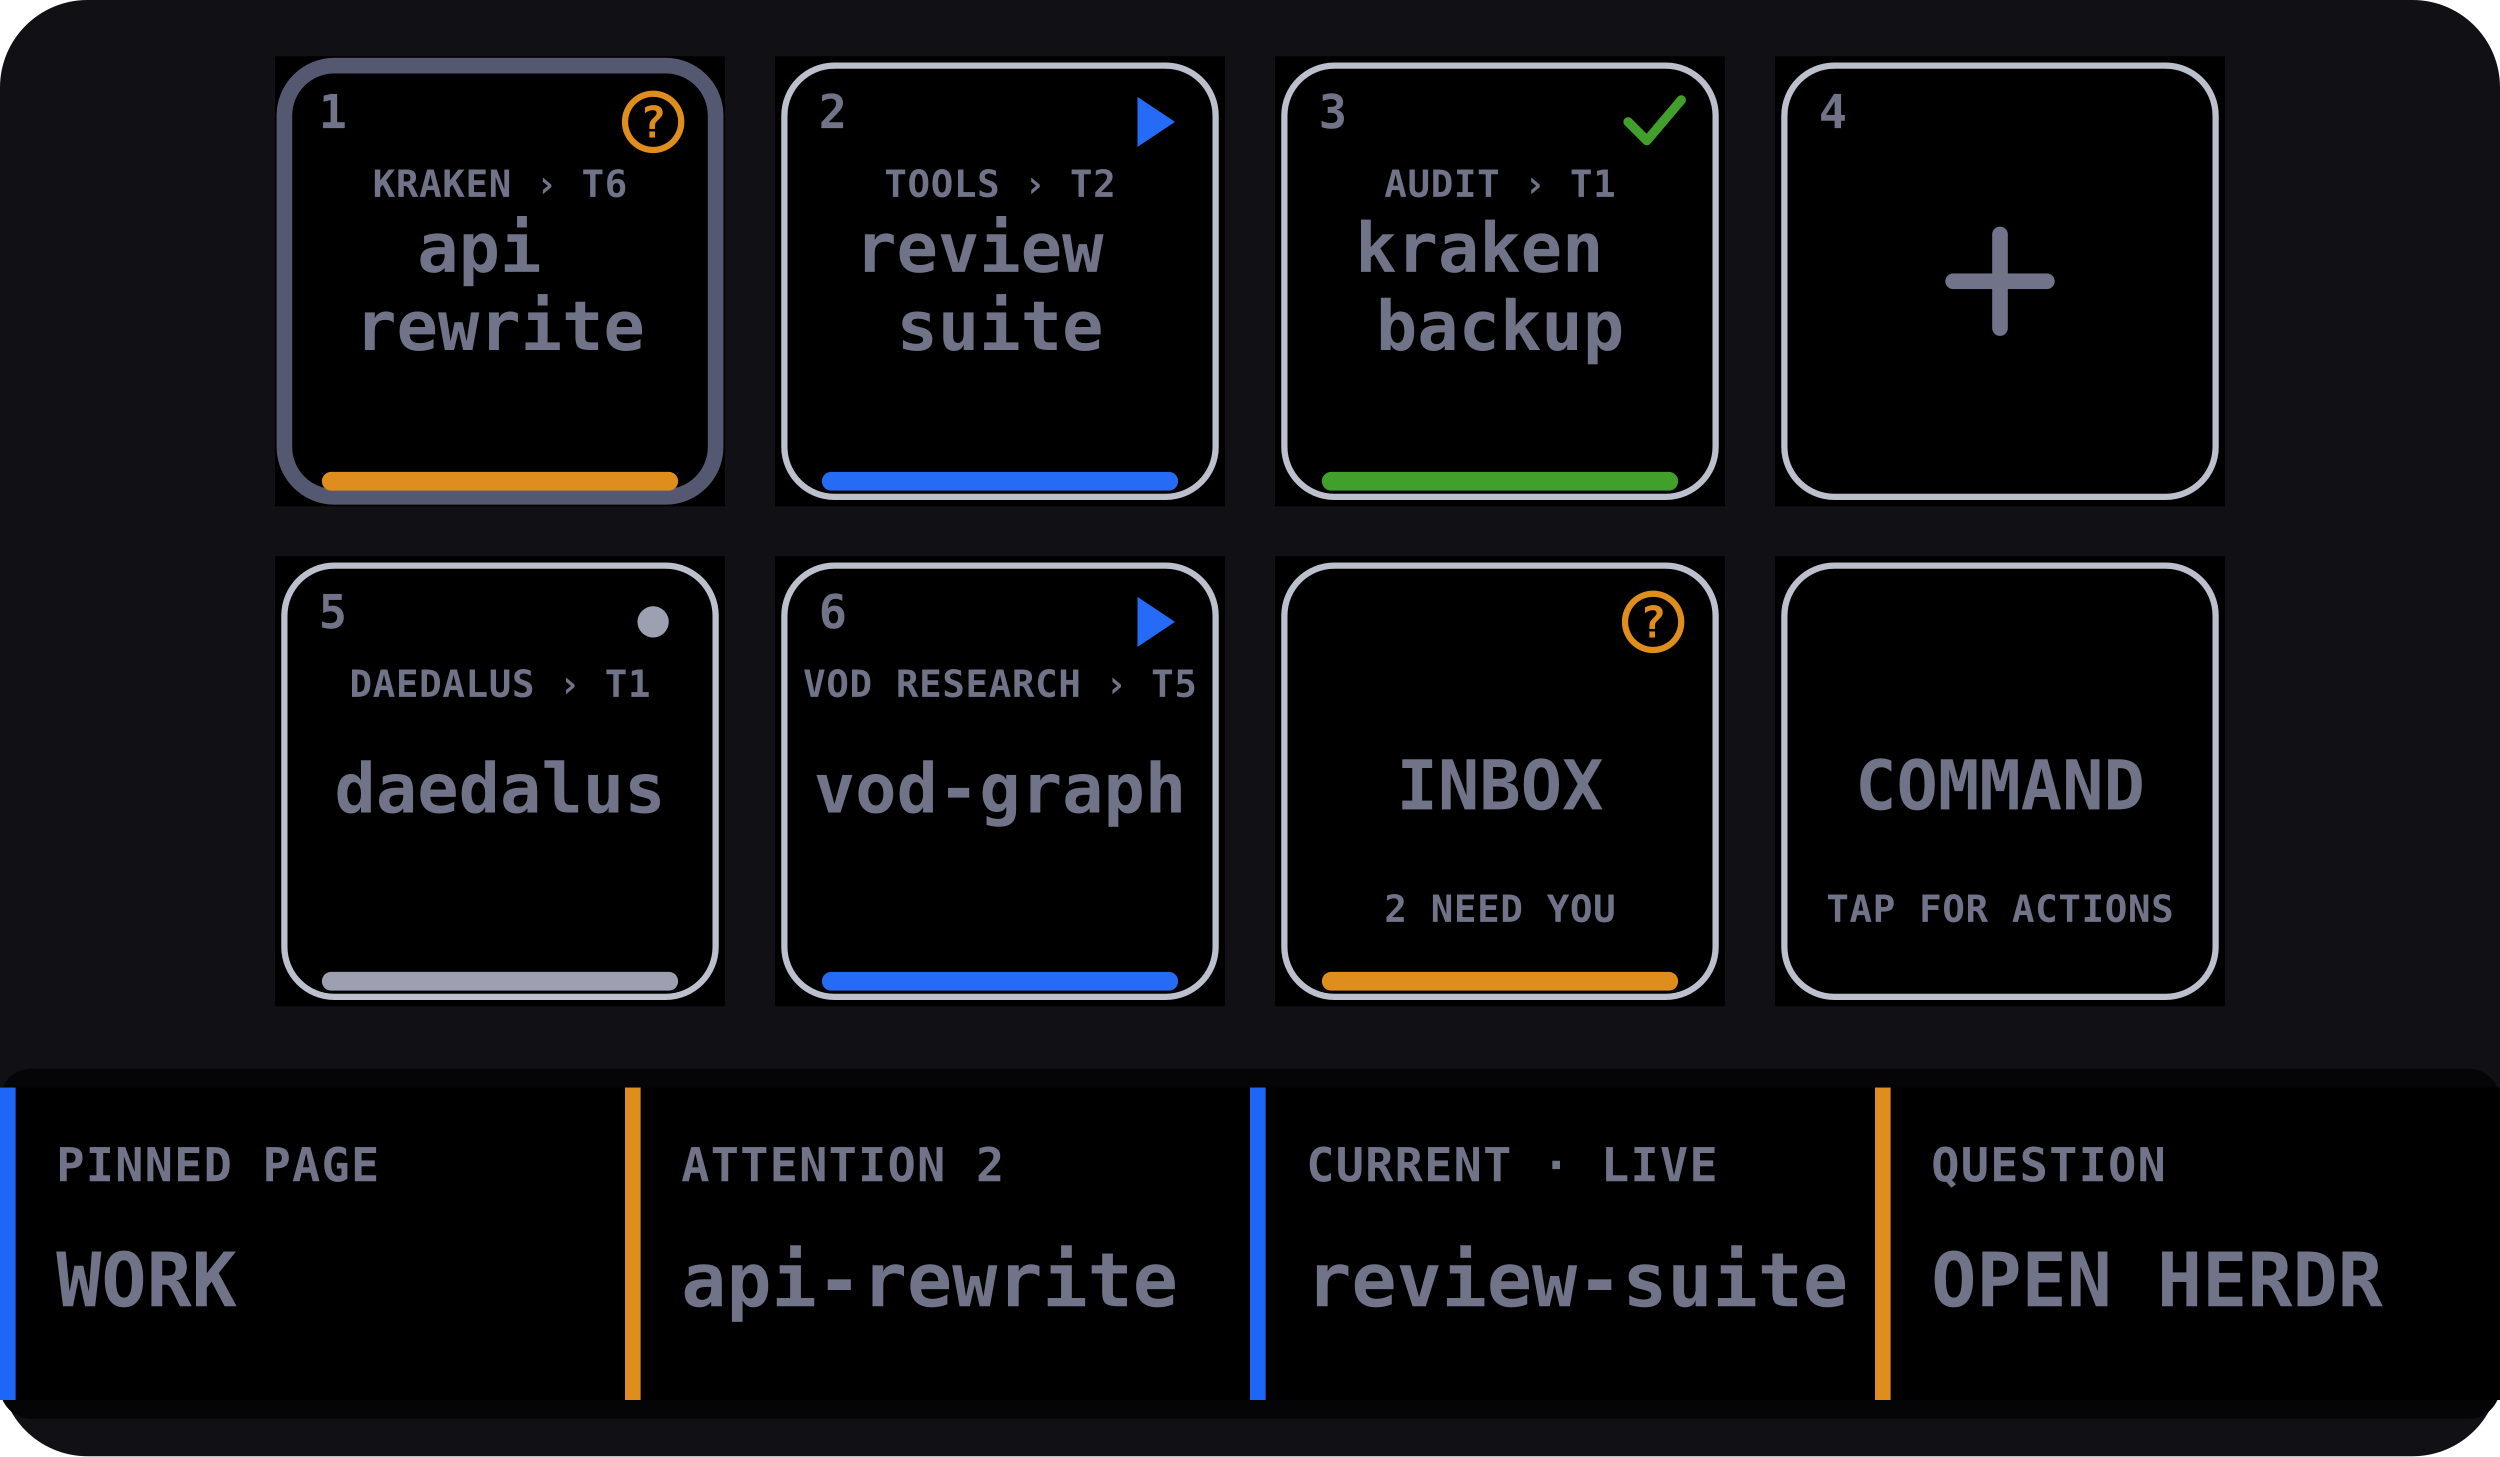
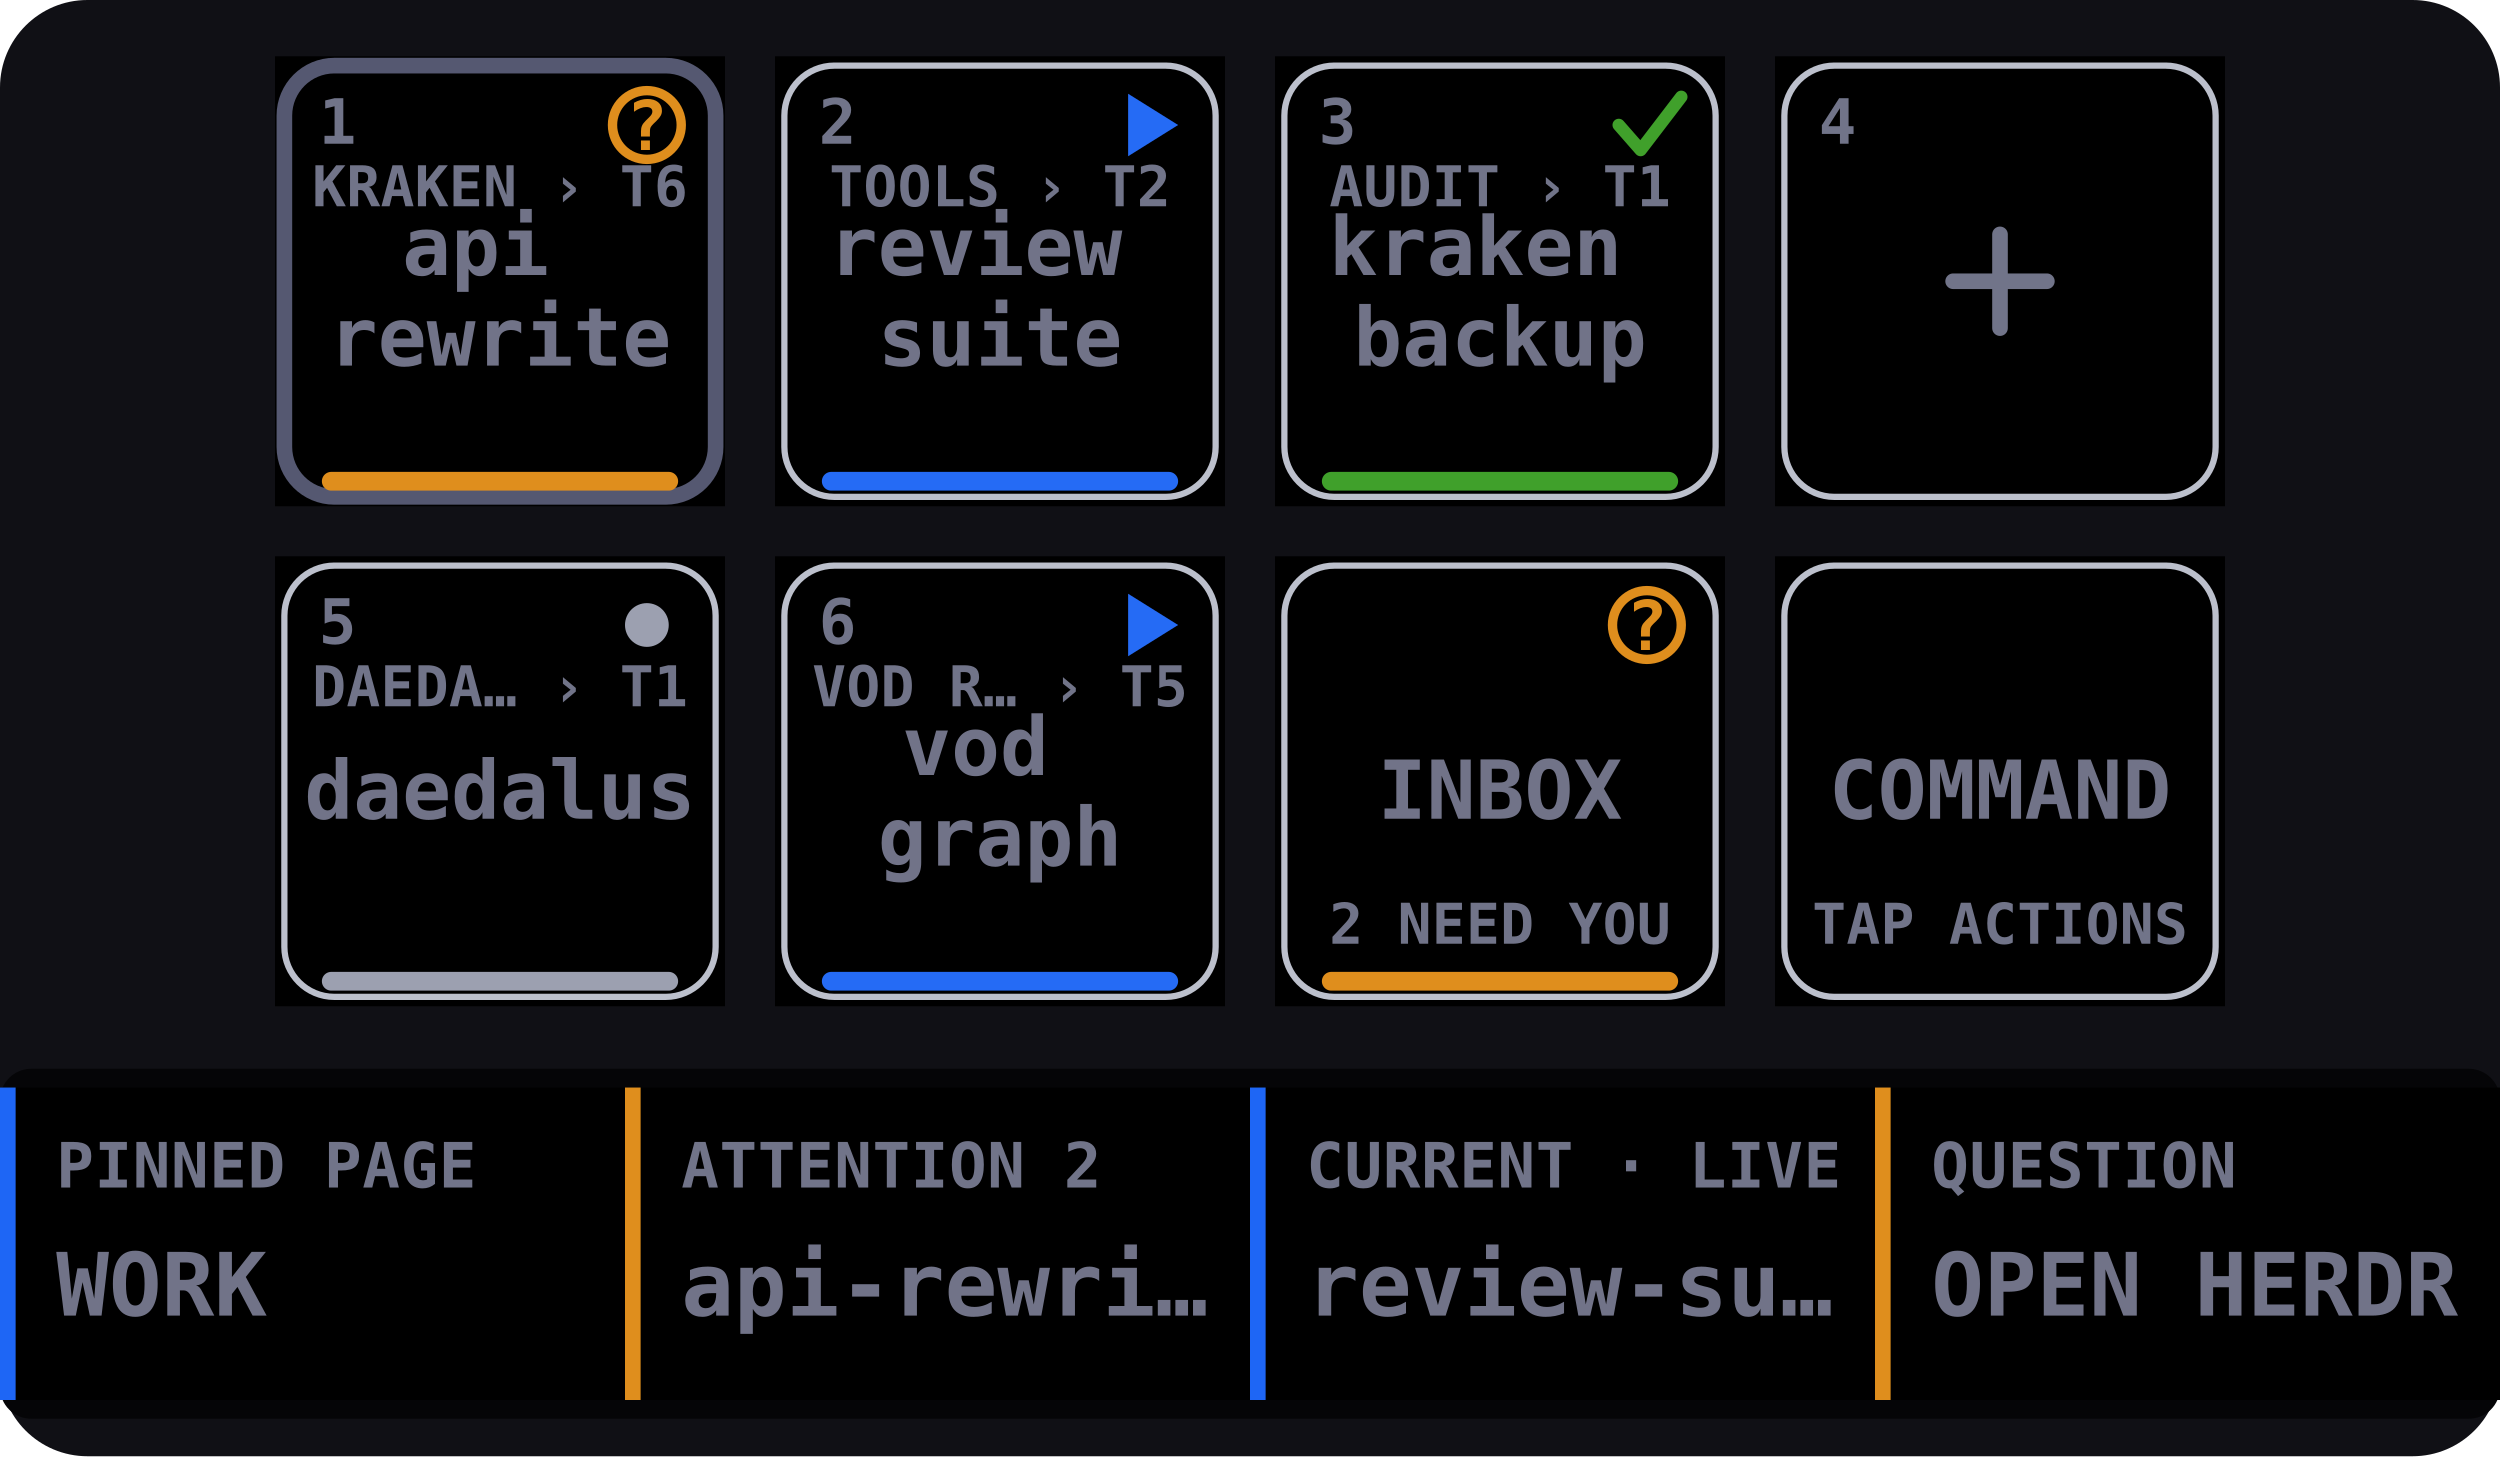
<svg xmlns="http://www.w3.org/2000/svg" width="800" height="466" viewBox="0 0 800 466">
  <rect width="800" height="466" rx="28" fill="#101015" />
  <svg x="88" y="18" width="144" height="144" viewBox="0 0 144 144">
-     <style>.label{font:700 22px Consolas,'Cascadia Mono',monospace;fill:rgb(113 115 136);text-anchor:middle}.meta{font:700 15px Consolas,'Cascadia Mono',monospace;fill:rgb(113 116 137)}.context,.detail{font:700 12px Consolas,'Cascadia Mono',monospace;fill:rgb(113 116 137);text-anchor:middle;letter-spacing:.2px}</style>
+     <style>.label{font:700 26px Consolas,'Cascadia Mono',monospace;fill:rgb(113 115 136);text-anchor:middle}.meta{font:700 20px Consolas,'Cascadia Mono',monospace;fill:rgb(113 116 137)}.context,.detail{font:700 18px Consolas,'Cascadia Mono',monospace;fill:rgb(113 116 137);text-anchor:middle;letter-spacing:.1px}</style>
    <rect width="144" height="144" fill="#000000" />
    <rect x="3" y="3" width="138" height="138" rx="16" fill="none" stroke="rgb(85 88 113)" stroke-width="5" />
-     <text x="14" y="23" class="meta">1</text>
-     <circle cx="121" cy="21" r="9" fill="none" stroke="rgb(223 142 29)" stroke-width="2" />
-     <text x="121" y="26" text-anchor="middle" font-family="Consolas,monospace" font-size="14" font-weight="700" fill="rgb(223 142 29)">?</text>
-     <text x="72" y="45" class="context">KRAKEN › T6</text>
-     <text x="72" y="69" class="label">
+     <text x="14" y="28" class="meta">1</text>
+     <circle cx="119" cy="22" r="11" fill="none" stroke="rgb(223 142 29)" stroke-width="3" />
+     <text x="119" y="30" text-anchor="middle" font-family="Consolas,monospace" font-size="22" font-weight="700" fill="rgb(223 142 29)">?</text>
+     <text x="72" y="48" class="context">KRAKEN › T6</text>
+     <text x="72" y="70" class="label">
      <tspan x="72" dy="0">api</tspan>
-       <tspan x="72" dy="25">rewrite</tspan>
+       <tspan x="72" dy="29">rewrite</tspan>
    </text>
    <path d="M18 136H126" stroke="rgb(223 142 29)" stroke-width="6" stroke-linecap="round" />
  </svg>
  <svg x="248" y="18" width="144" height="144" viewBox="0 0 144 144">
-     <style>.label{font:700 22px Consolas,'Cascadia Mono',monospace;fill:rgb(113 115 136);text-anchor:middle}.meta{font:700 15px Consolas,'Cascadia Mono',monospace;fill:rgb(113 116 137)}.context,.detail{font:700 12px Consolas,'Cascadia Mono',monospace;fill:rgb(113 116 137);text-anchor:middle;letter-spacing:.2px}</style>
+     <style>.label{font:700 26px Consolas,'Cascadia Mono',monospace;fill:rgb(113 115 136);text-anchor:middle}.meta{font:700 20px Consolas,'Cascadia Mono',monospace;fill:rgb(113 116 137)}.context,.detail{font:700 18px Consolas,'Cascadia Mono',monospace;fill:rgb(113 116 137);text-anchor:middle;letter-spacing:.1px}</style>
    <rect width="144" height="144" fill="#000000" />
    <rect x="3" y="3" width="138" height="138" rx="16" fill="none" stroke="rgb(188 192 204)" stroke-width="2" />
-     <text x="14" y="23" class="meta">2</text>
-     <path d="M116 13L128 21L116 29Z" fill="rgb(37 107 245)" />
-     <text x="72" y="45" class="context">TOOLS › T2</text>
-     <text x="72" y="69" class="label">
+     <text x="14" y="28" class="meta">2</text>
+     <path d="M113 12L129 22L113 32Z" fill="rgb(37 107 245)" />
+     <text x="72" y="48" class="context">TOOLS › T2</text>
+     <text x="72" y="70" class="label">
      <tspan x="72" dy="0">review</tspan>
-       <tspan x="72" dy="25">suite</tspan>
+       <tspan x="72" dy="29">suite</tspan>
    </text>
    <path d="M18 136H126" stroke="rgb(37 107 245)" stroke-width="6" stroke-linecap="round" />
  </svg>
  <svg x="408" y="18" width="144" height="144" viewBox="0 0 144 144">
-     <style>.label{font:700 22px Consolas,'Cascadia Mono',monospace;fill:rgb(113 115 136);text-anchor:middle}.meta{font:700 15px Consolas,'Cascadia Mono',monospace;fill:rgb(113 116 137)}.context,.detail{font:700 12px Consolas,'Cascadia Mono',monospace;fill:rgb(113 116 137);text-anchor:middle;letter-spacing:.2px}</style>
+     <style>.label{font:700 26px Consolas,'Cascadia Mono',monospace;fill:rgb(113 115 136);text-anchor:middle}.meta{font:700 20px Consolas,'Cascadia Mono',monospace;fill:rgb(113 116 137)}.context,.detail{font:700 18px Consolas,'Cascadia Mono',monospace;fill:rgb(113 116 137);text-anchor:middle;letter-spacing:.1px}</style>
    <rect width="144" height="144" fill="#000000" />
    <rect x="3" y="3" width="138" height="138" rx="16" fill="none" stroke="rgb(188 192 204)" stroke-width="2" />
-     <text x="14" y="23" class="meta">3</text>
-     <path d="M113 21L119 27L130 14" fill="none" stroke="rgb(64 160 43)" stroke-width="3" stroke-linecap="round" stroke-linejoin="round" />
-     <text x="72" y="45" class="context">AUDIT › T1</text>
-     <text x="72" y="69" class="label">
+     <text x="14" y="28" class="meta">3</text>
+     <path d="M110 22L117 30L130 13" fill="none" stroke="rgb(64 160 43)" stroke-width="4" stroke-linecap="round" stroke-linejoin="round" />
+     <text x="72" y="48" class="context">AUDIT › T1</text>
+     <text x="72" y="70" class="label">
      <tspan x="72" dy="0">kraken</tspan>
-       <tspan x="72" dy="25">backup</tspan>
+       <tspan x="72" dy="29">backup</tspan>
    </text>
    <path d="M18 136H126" stroke="rgb(64 160 43)" stroke-width="6" stroke-linecap="round" />
  </svg>
  <svg x="568" y="18" width="144" height="144" viewBox="0 0 144 144">
-     <style>.label{font:700 22px Consolas,'Cascadia Mono',monospace;fill:rgb(113 115 136);text-anchor:middle}.meta{font:700 15px Consolas,'Cascadia Mono',monospace;fill:rgb(113 116 137)}.context,.detail{font:700 12px Consolas,'Cascadia Mono',monospace;fill:rgb(113 116 137);text-anchor:middle;letter-spacing:.2px}</style>
+     <style>.label{font:700 26px Consolas,'Cascadia Mono',monospace;fill:rgb(113 115 136);text-anchor:middle}.meta{font:700 20px Consolas,'Cascadia Mono',monospace;fill:rgb(113 116 137)}.context,.detail{font:700 18px Consolas,'Cascadia Mono',monospace;fill:rgb(113 116 137);text-anchor:middle;letter-spacing:.1px}</style>
    <rect width="144" height="144" fill="#000000" />
    <rect x="3" y="3" width="138" height="138" rx="16" fill="none" stroke="rgb(188 192 204)" stroke-width="2" />
-     <text x="14" y="23" class="meta">4</text>
+     <text x="14" y="28" class="meta">4</text>
    <path d="M57 72H87M72 57V87" stroke="rgb(113 116 137)" stroke-width="5" stroke-linecap="round" />
  </svg>
  <svg x="88" y="178" width="144" height="144" viewBox="0 0 144 144">
-     <style>.label{font:700 22px Consolas,'Cascadia Mono',monospace;fill:rgb(113 115 136);text-anchor:middle}.meta{font:700 15px Consolas,'Cascadia Mono',monospace;fill:rgb(113 116 137)}.context,.detail{font:700 12px Consolas,'Cascadia Mono',monospace;fill:rgb(113 116 137);text-anchor:middle;letter-spacing:.2px}</style>
+     <style>.label{font:700 26px Consolas,'Cascadia Mono',monospace;fill:rgb(113 115 136);text-anchor:middle}.meta{font:700 20px Consolas,'Cascadia Mono',monospace;fill:rgb(113 116 137)}.context,.detail{font:700 18px Consolas,'Cascadia Mono',monospace;fill:rgb(113 116 137);text-anchor:middle;letter-spacing:.1px}</style>
    <rect width="144" height="144" fill="#000000" />
    <rect x="3" y="3" width="138" height="138" rx="16" fill="none" stroke="rgb(188 192 204)" stroke-width="2" />
-     <text x="14" y="23" class="meta">5</text>
-     <circle cx="121" cy="21" r="5" fill="rgb(156 160 176)" />
-     <text x="72" y="45" class="context">DAEDALUS › T1</text>
-     <text x="72" y="82" class="label">
+     <text x="14" y="28" class="meta">5</text>
+     <circle cx="119" cy="22" r="7" fill="rgb(156 160 176)" />
+     <text x="72" y="48" class="context">DAEDA… › T1</text>
+     <text x="72" y="84" class="label">
      <tspan x="72" dy="0">daedalus</tspan>
    </text>
    <path d="M18 136H126" stroke="rgb(156 160 176)" stroke-width="6" stroke-linecap="round" />
  </svg>
  <svg x="248" y="178" width="144" height="144" viewBox="0 0 144 144">
-     <style>.label{font:700 22px Consolas,'Cascadia Mono',monospace;fill:rgb(113 115 136);text-anchor:middle}.meta{font:700 15px Consolas,'Cascadia Mono',monospace;fill:rgb(113 116 137)}.context,.detail{font:700 12px Consolas,'Cascadia Mono',monospace;fill:rgb(113 116 137);text-anchor:middle;letter-spacing:.2px}</style>
+     <style>.label{font:700 26px Consolas,'Cascadia Mono',monospace;fill:rgb(113 115 136);text-anchor:middle}.meta{font:700 20px Consolas,'Cascadia Mono',monospace;fill:rgb(113 116 137)}.context,.detail{font:700 18px Consolas,'Cascadia Mono',monospace;fill:rgb(113 116 137);text-anchor:middle;letter-spacing:.1px}</style>
    <rect width="144" height="144" fill="#000000" />
    <rect x="3" y="3" width="138" height="138" rx="16" fill="none" stroke="rgb(188 192 204)" stroke-width="2" />
-     <text x="14" y="23" class="meta">6</text>
-     <path d="M116 13L128 21L116 29Z" fill="rgb(37 107 245)" />
-     <text x="72" y="45" class="context">VOD RESEARCH › T5</text>
-     <text x="72" y="82" class="label">
-       <tspan x="72" dy="0">vod-graph</tspan>
+     <text x="14" y="28" class="meta">6</text>
+     <path d="M113 12L129 22L113 32Z" fill="rgb(37 107 245)" />
+     <text x="72" y="48" class="context">VOD R… › T5</text>
+     <text x="72" y="70" class="label">
+       <tspan x="72" dy="0">vod</tspan>
+       <tspan x="72" dy="29">graph</tspan>
    </text>
    <path d="M18 136H126" stroke="rgb(37 107 245)" stroke-width="6" stroke-linecap="round" />
  </svg>
  <svg x="408" y="178" width="144" height="144" viewBox="0 0 144 144">
-     <style>.label{font:700 22px Consolas,'Cascadia Mono',monospace;fill:rgb(113 115 136);text-anchor:middle}.meta{font:700 15px Consolas,'Cascadia Mono',monospace;fill:rgb(113 116 137)}.context,.detail{font:700 12px Consolas,'Cascadia Mono',monospace;fill:rgb(113 116 137);text-anchor:middle;letter-spacing:.2px}</style>
+     <style>.label{font:700 26px Consolas,'Cascadia Mono',monospace;fill:rgb(113 115 136);text-anchor:middle}.meta{font:700 20px Consolas,'Cascadia Mono',monospace;fill:rgb(113 116 137)}.context,.detail{font:700 18px Consolas,'Cascadia Mono',monospace;fill:rgb(113 116 137);text-anchor:middle;letter-spacing:.1px}</style>
    <rect width="144" height="144" fill="#000000" />
    <rect x="3" y="3" width="138" height="138" rx="16" fill="none" stroke="rgb(188 192 204)" stroke-width="2" />
-     <circle cx="121" cy="21" r="9" fill="none" stroke="rgb(223 142 29)" stroke-width="2" />
-     <text x="121" y="26" text-anchor="middle" font-family="Consolas,monospace" font-size="14" font-weight="700" fill="rgb(223 142 29)">?</text>
-     <text x="72" y="81" class="label">
+     <circle cx="119" cy="22" r="11" fill="none" stroke="rgb(223 142 29)" stroke-width="3" />
+     <text x="119" y="30" text-anchor="middle" font-family="Consolas,monospace" font-size="22" font-weight="700" fill="rgb(223 142 29)">?</text>
+     <text x="72" y="84" class="label">
      <tspan x="72" dy="0">INBOX</tspan>
    </text>
-     <text x="72" y="117" class="detail">2 NEED YOU</text>
+     <text x="72" y="124" class="detail">2 NEED YOU</text>
    <path d="M18 136H126" stroke="rgb(223 142 29)" stroke-width="6" stroke-linecap="round" />
  </svg>
  <svg x="568" y="178" width="144" height="144" viewBox="0 0 144 144">
-     <style>.label{font:700 22px Consolas,'Cascadia Mono',monospace;fill:rgb(113 115 136);text-anchor:middle}.meta{font:700 15px Consolas,'Cascadia Mono',monospace;fill:rgb(113 116 137)}.context,.detail{font:700 12px Consolas,'Cascadia Mono',monospace;fill:rgb(113 116 137);text-anchor:middle;letter-spacing:.2px}</style>
+     <style>.label{font:700 26px Consolas,'Cascadia Mono',monospace;fill:rgb(113 115 136);text-anchor:middle}.meta{font:700 20px Consolas,'Cascadia Mono',monospace;fill:rgb(113 116 137)}.context,.detail{font:700 18px Consolas,'Cascadia Mono',monospace;fill:rgb(113 116 137);text-anchor:middle;letter-spacing:.1px}</style>
    <rect width="144" height="144" fill="#000000" />
    <rect x="3" y="3" width="138" height="138" rx="16" fill="none" stroke="rgb(188 192 204)" stroke-width="2" />
-     <text x="72" y="81" class="label">
+     <text x="72" y="84" class="label">
      <tspan x="72" dy="0">COMMAND</tspan>
    </text>
-     <text x="72" y="117" class="detail">TAP FOR ACTIONS</text>
+     <text x="72" y="124" class="detail">TAP ACTIONS</text>
  </svg>
  <rect y="342" width="800" height="112" rx="10" fill="#050507" />
  <svg x="0" y="348" width="200" height="100" viewBox="0 0 200 100">
-     <style>.title{font:700 15px Consolas,'Cascadia Mono',monospace;fill:rgb(113 116 137);letter-spacing:.4px}.value{font:700 24px Consolas,'Cascadia Mono',monospace;fill:rgb(113 115 136)}</style>
+     <style>.title{font:700 20px Consolas,'Cascadia Mono',monospace;fill:rgb(113 116 137);letter-spacing:.2px}.value{font:700 28px Consolas,'Cascadia Mono',monospace;fill:rgb(113 115 136)}</style>
    <rect width="200" height="100" fill="#000000" />
    <rect x="0" y="0" width="5" height="100" fill="rgb(30 102 245)" />
-     <text x="18" y="30" class="title">PINNED PAGE</text>
-     <text x="18" y="70" class="value">WORK</text>
+     <text x="18" y="32" class="title">PINNED PAGE</text>
+     <text x="18" y="73" class="value">WORK</text>
  </svg>
  <svg x="200" y="348" width="200" height="100" viewBox="0 0 200 100">
-     <style>.title{font:700 15px Consolas,'Cascadia Mono',monospace;fill:rgb(113 116 137);letter-spacing:.4px}.value{font:700 24px Consolas,'Cascadia Mono',monospace;fill:rgb(113 115 136)}</style>
+     <style>.title{font:700 20px Consolas,'Cascadia Mono',monospace;fill:rgb(113 116 137);letter-spacing:.2px}.value{font:700 28px Consolas,'Cascadia Mono',monospace;fill:rgb(113 115 136)}</style>
    <rect width="200" height="100" fill="#000000" />
    <rect x="0" y="0" width="5" height="100" fill="rgb(223 142 29)" />
-     <text x="18" y="30" class="title">ATTENTION 2</text>
-     <text x="18" y="70" class="value">api-rewrite</text>
+     <text x="18" y="32" class="title">ATTENTION 2</text>
+     <text x="18" y="73" class="value">api-rewri…</text>
  </svg>
  <svg x="400" y="348" width="200" height="100" viewBox="0 0 200 100">
-     <style>.title{font:700 15px Consolas,'Cascadia Mono',monospace;fill:rgb(113 116 137);letter-spacing:.4px}.value{font:700 24px Consolas,'Cascadia Mono',monospace;fill:rgb(113 115 136)}</style>
+     <style>.title{font:700 20px Consolas,'Cascadia Mono',monospace;fill:rgb(113 116 137);letter-spacing:.2px}.value{font:700 28px Consolas,'Cascadia Mono',monospace;fill:rgb(113 115 136)}</style>
    <rect width="200" height="100" fill="#000000" />
    <rect x="0" y="0" width="5" height="100" fill="rgb(30 102 245)" />
-     <text x="18" y="30" class="title">CURRENT · LIVE</text>
-     <text x="18" y="70" class="value">review-suite</text>
+     <text x="18" y="32" class="title">CURRENT · LIVE</text>
+     <text x="18" y="73" class="value">review-su…</text>
  </svg>
  <svg x="600" y="348" width="200" height="100" viewBox="0 0 200 100">
-     <style>.title{font:700 15px Consolas,'Cascadia Mono',monospace;fill:rgb(113 116 137);letter-spacing:.4px}.value{font:700 24px Consolas,'Cascadia Mono',monospace;fill:rgb(113 115 136)}</style>
+     <style>.title{font:700 20px Consolas,'Cascadia Mono',monospace;fill:rgb(113 116 137);letter-spacing:.2px}.value{font:700 28px Consolas,'Cascadia Mono',monospace;fill:rgb(113 115 136)}</style>
    <rect width="200" height="100" fill="#000000" />
    <rect x="0" y="0" width="5" height="100" fill="rgb(223 142 29)" />
-     <text x="18" y="30" class="title">QUESTION</text>
-     <text x="18" y="70" class="value">OPEN HERDR</text>
+     <text x="18" y="32" class="title">QUESTION</text>
+     <text x="18" y="73" class="value">OPEN HERDR</text>
  </svg>
</svg>
